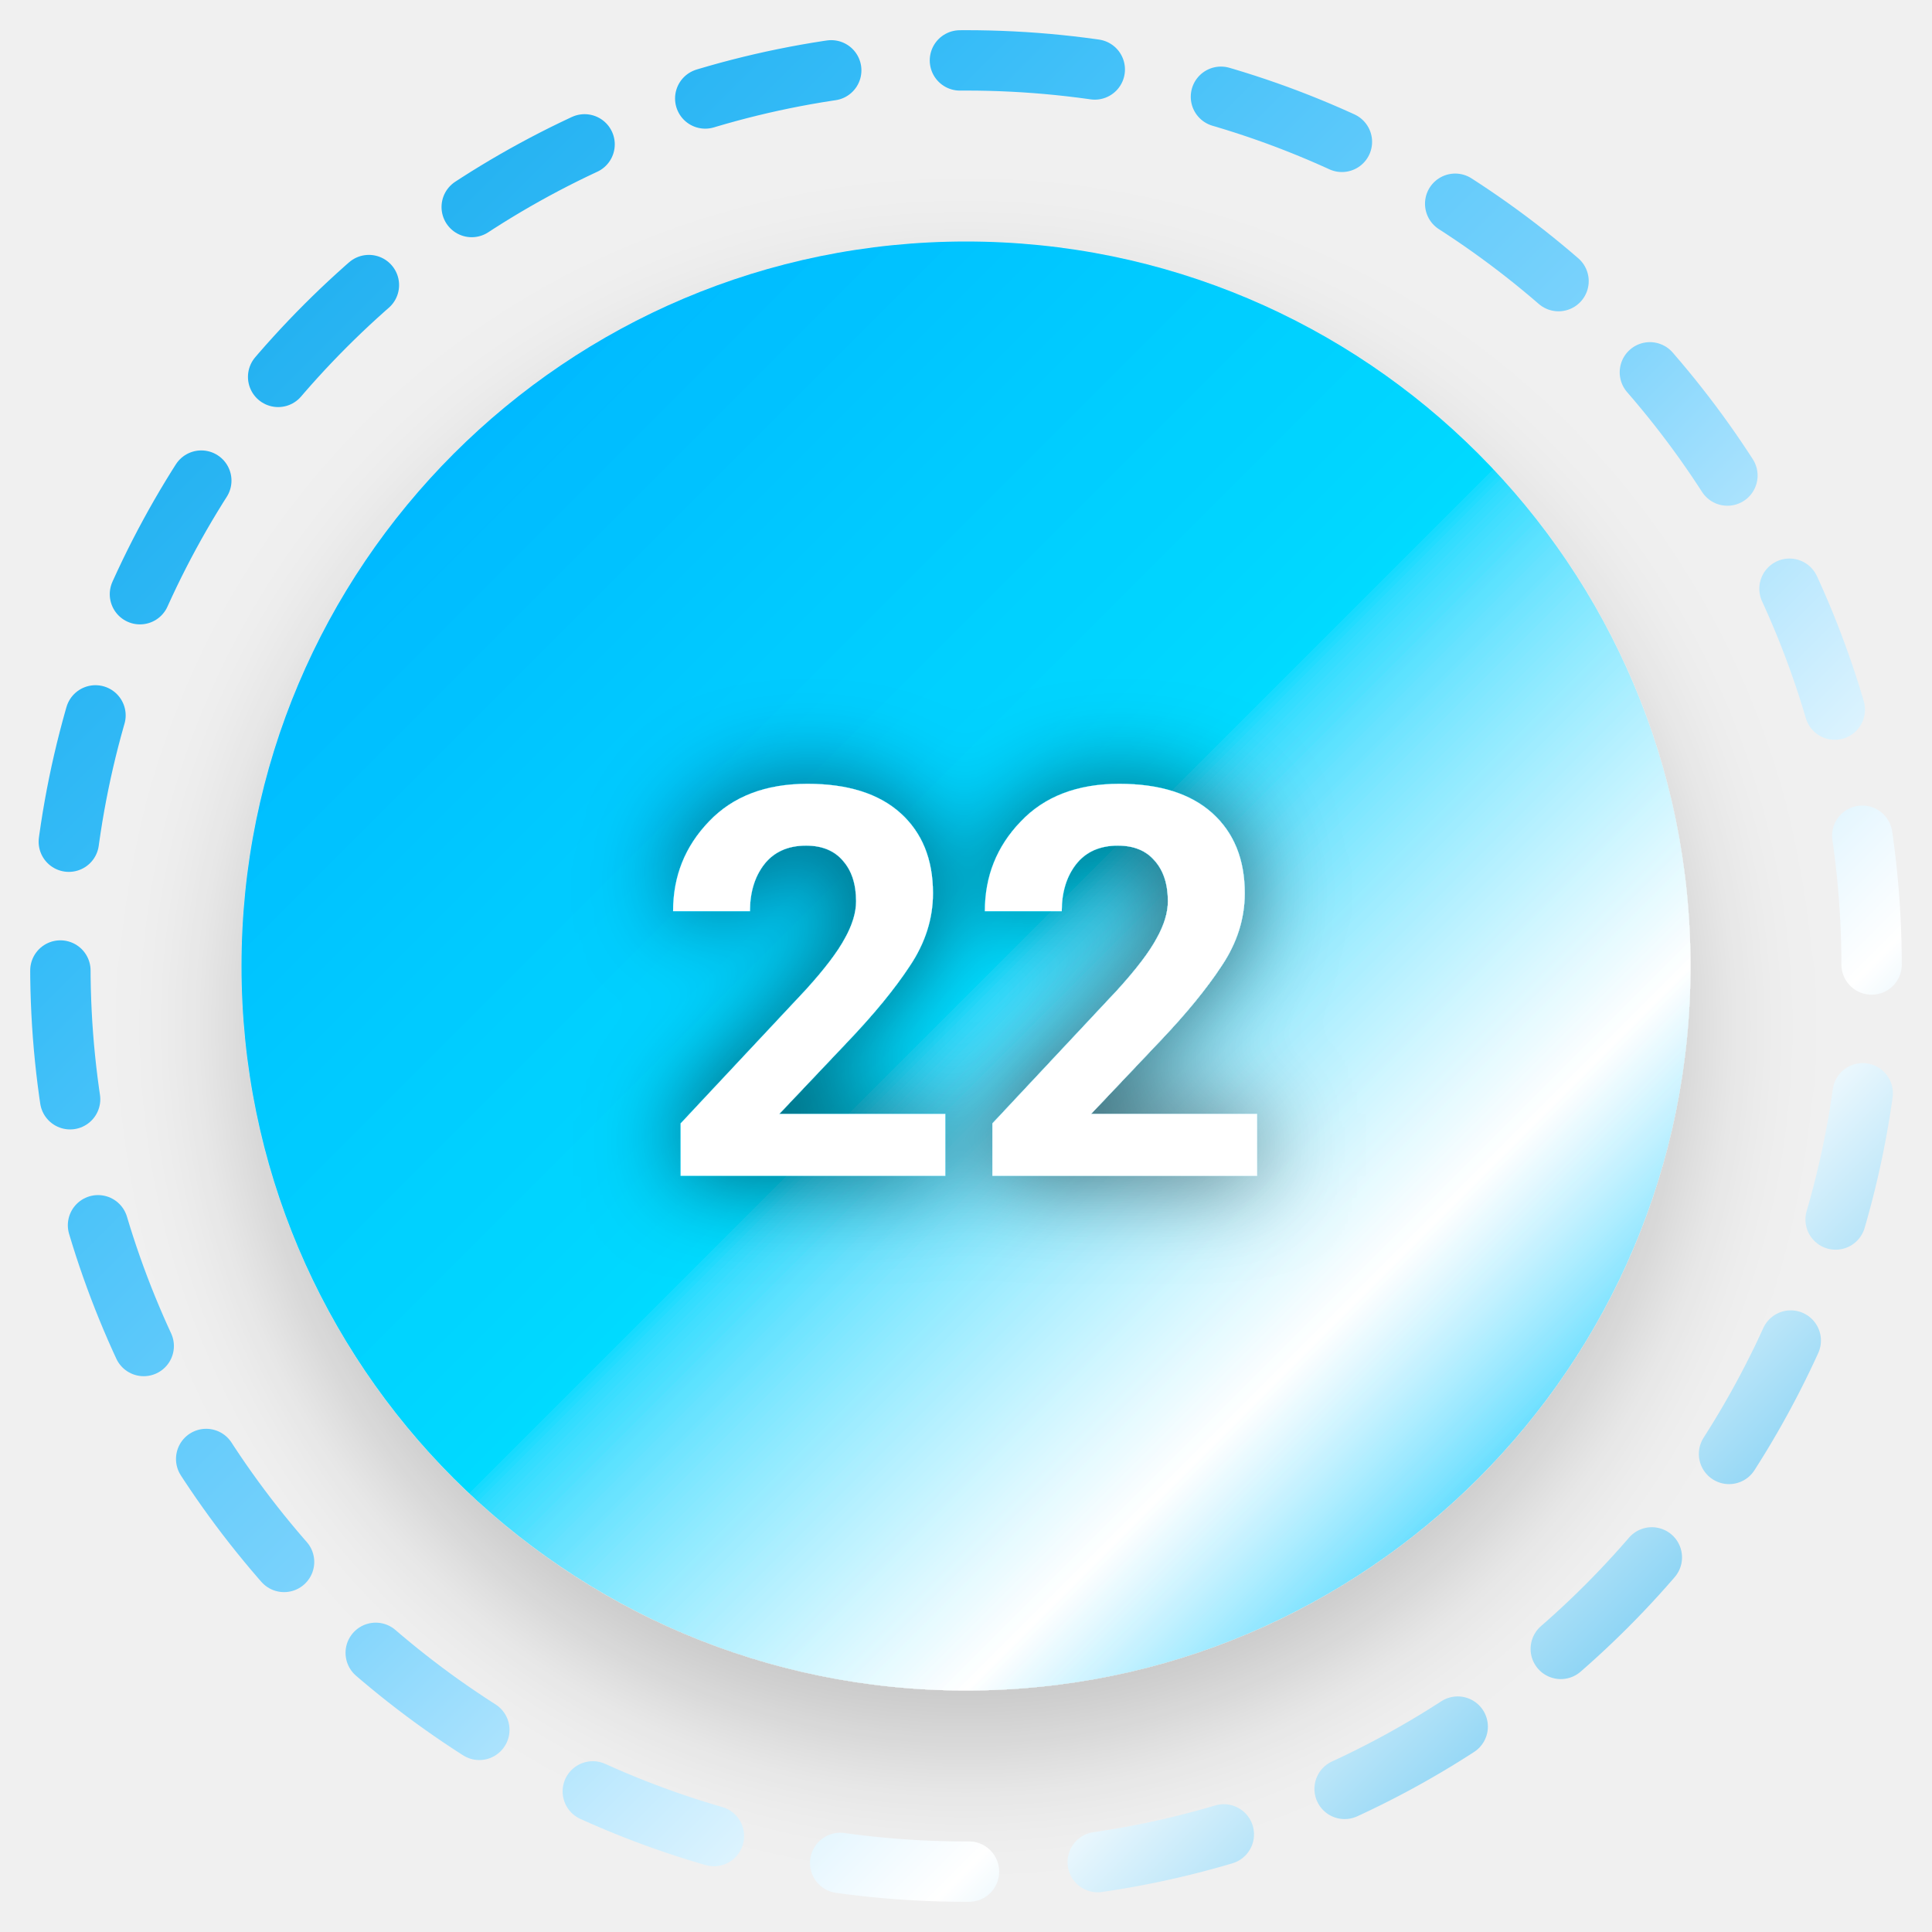
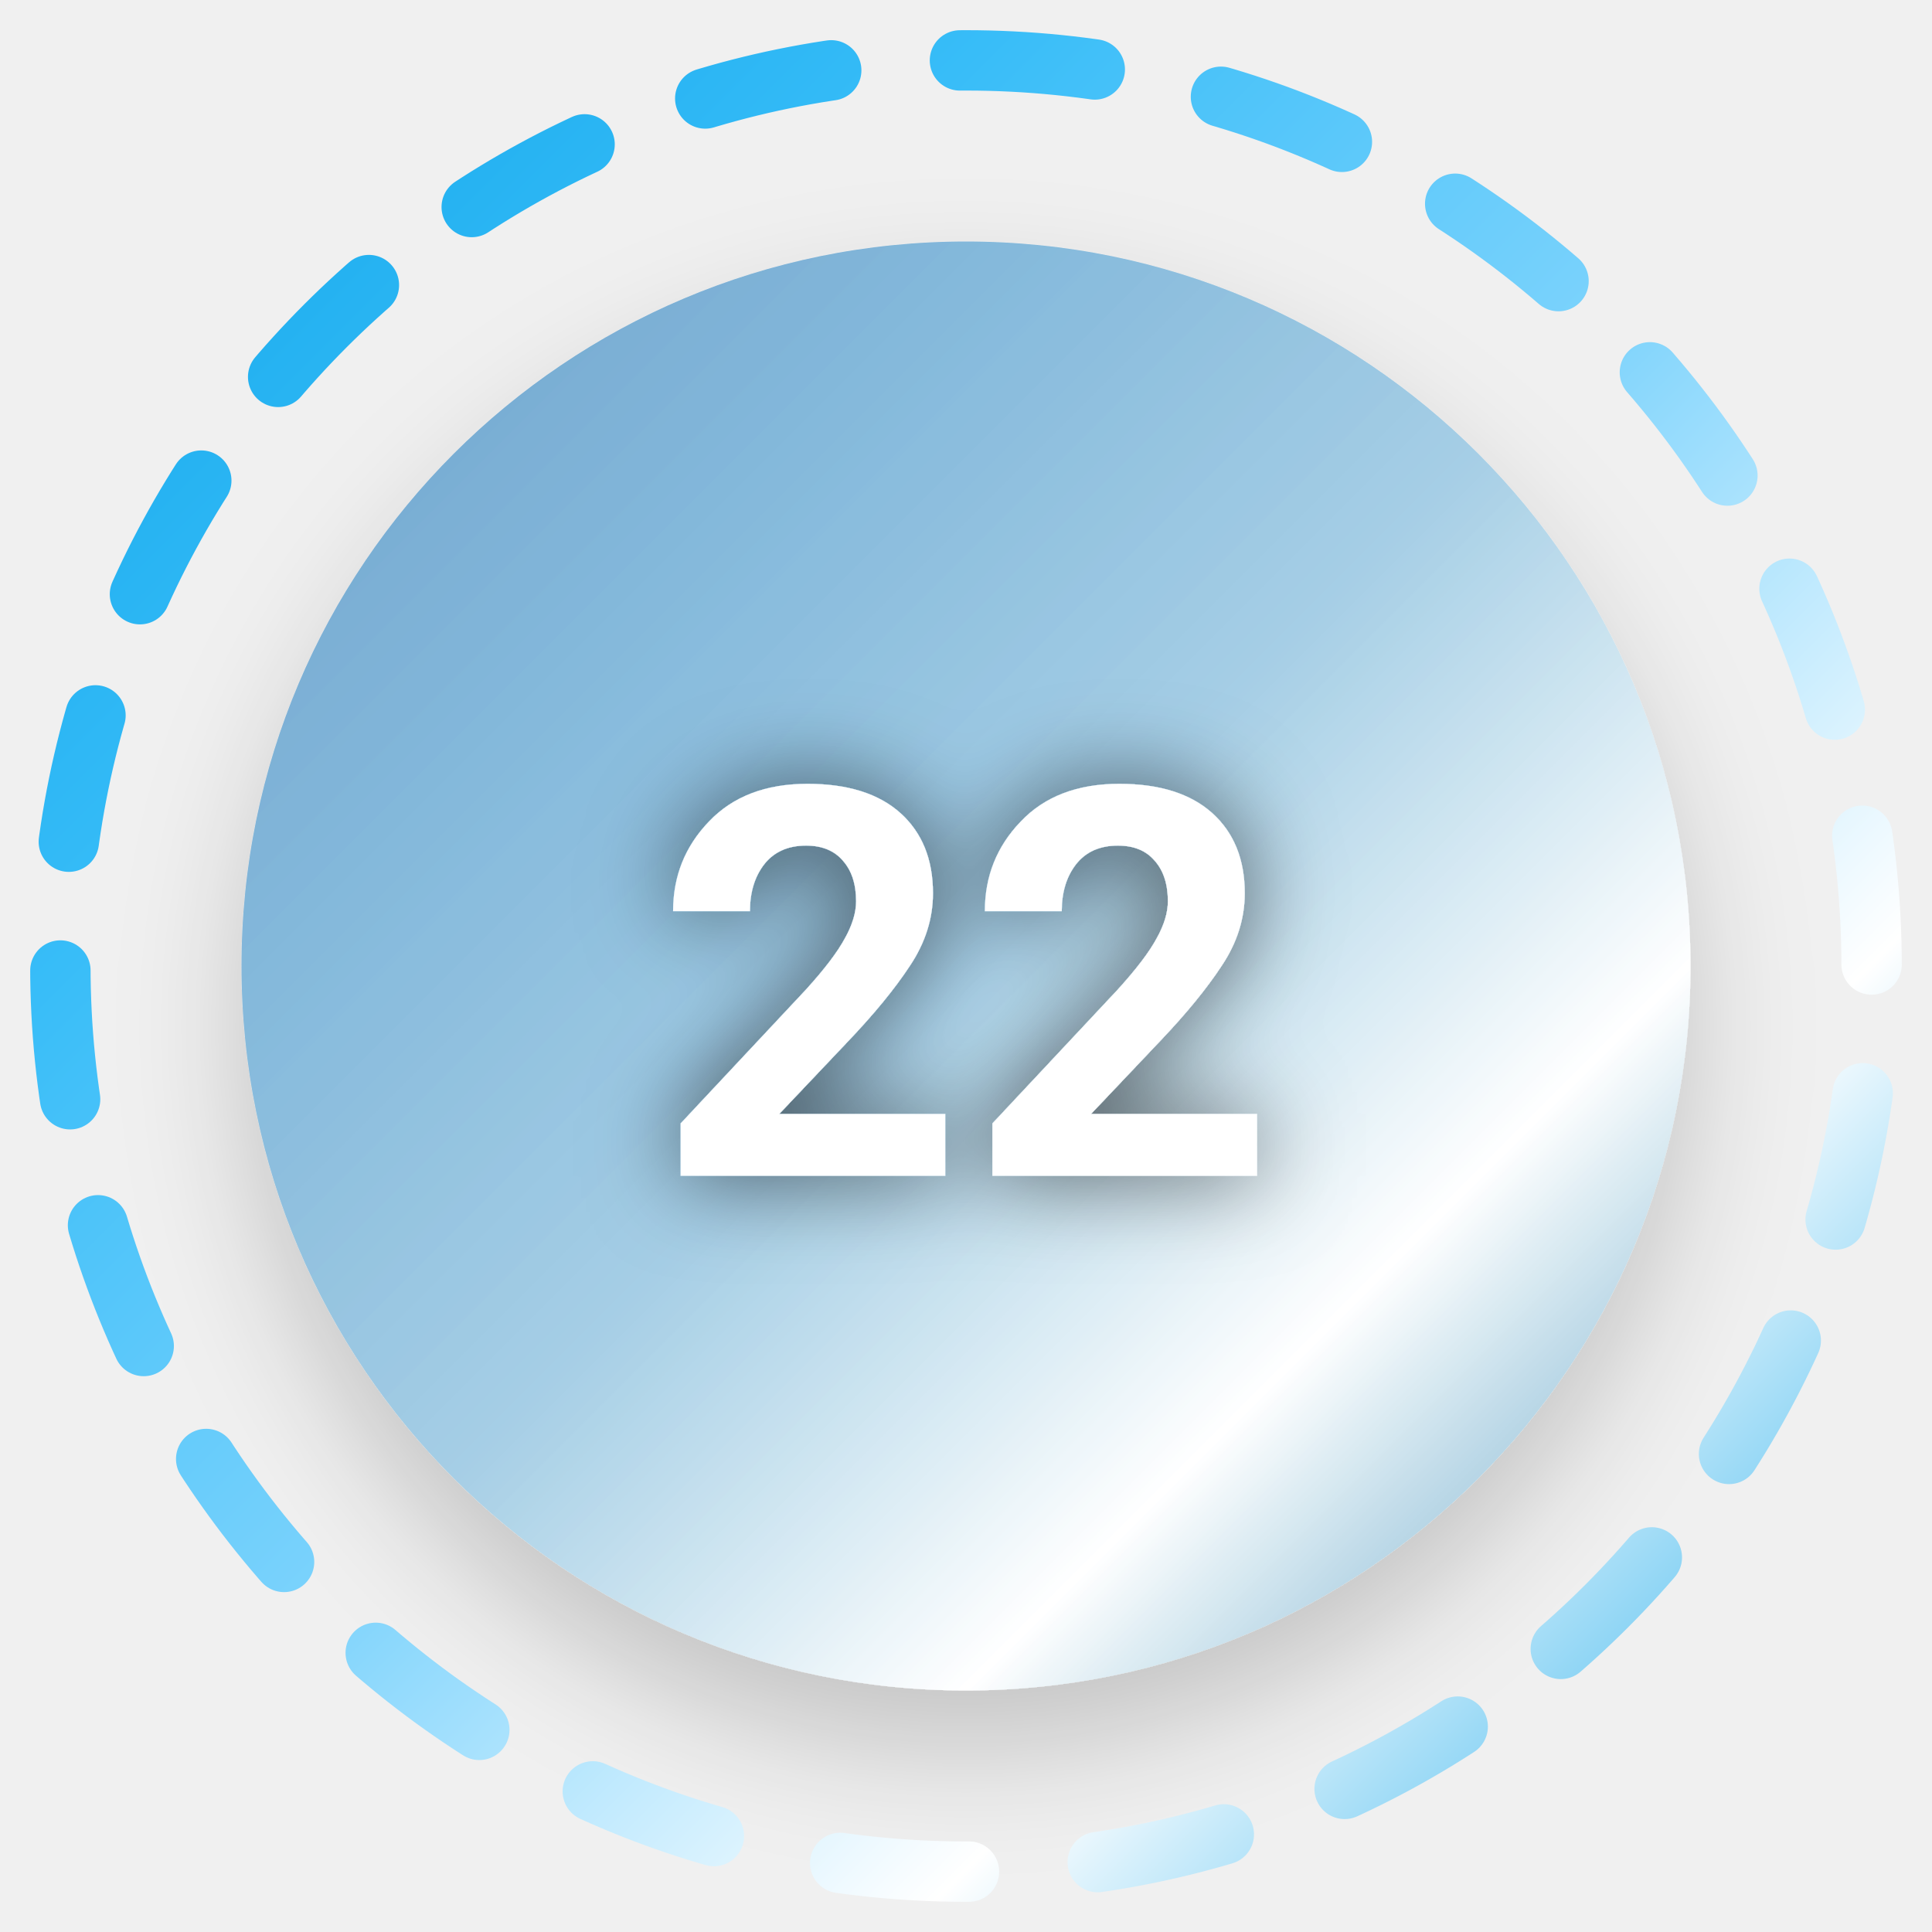
<svg xmlns="http://www.w3.org/2000/svg" width="64" height="64" viewBox="0 0 64 64" role="img" aria-label="Level 22">
  <defs>
    <linearGradient id="ring" x1="0" y1="0" x2="1" y2="1">
      <stop offset="0%" stop-color="#B87333" />
      <stop offset="100%" stop-color="#D18E52" />
    </linearGradient>
    <linearGradient id="inner" x1="0" y1="0" x2="1" y2="1">
      <stop offset="0%" stop-color="#0ea5e9" />
      <stop offset="25%" stop-color="#38bdf8" />
      <stop offset="50%" stop-color="#7dd3fc" />
      <stop offset="75%" stop-color="#ffffff" />
      <stop offset="100%" stop-color="#0ea5e9" />
    </linearGradient>
    <filter id="shadow" x="-20%" y="-20%" width="140%" height="140%">
      <feDropShadow dx="0" dy="2" stdDeviation="2" flood-color="#000" flood-opacity=".18" />
    </filter>
    <filter id="saturation" x="-20%" y="-20%" width="140%" height="140%">
-       <feColorMatrix type="saturate" values="1.6" />
+       <feColorMatrix type="saturate" values="0.53" />
    </filter>
    <filter id="text-shadow" x="-50%" y="-50%" width="200%" height="200%">
      <feDropShadow dx="0" dy="0" stdDeviation="1.5" flood-color="#000" flood-opacity="0.6" />
    </filter>
  </defs>
  <g filter="url(#shadow)">
    <circle cx="32" cy="32" r="24" fill="url(#inner)" filter="url(#saturation)" />
  </g>
  <text x="32" y="34" font-family="'Segoe UI', 'Roboto', 'Helvetica Neue', Arial, sans-serif" font-size="150%" font-weight="700" text-anchor="middle" dominant-baseline="middle" fill="#ffffff" filter="url(#text-shadow)">22
    </text>
  <path d="M 32 2 A 30 30 0 1 1 31.999 2" fill="none" stroke="url(#inner)" stroke-width="2" stroke-linecap="round" stroke-dasharray="4.28 4.28" />
</svg>
